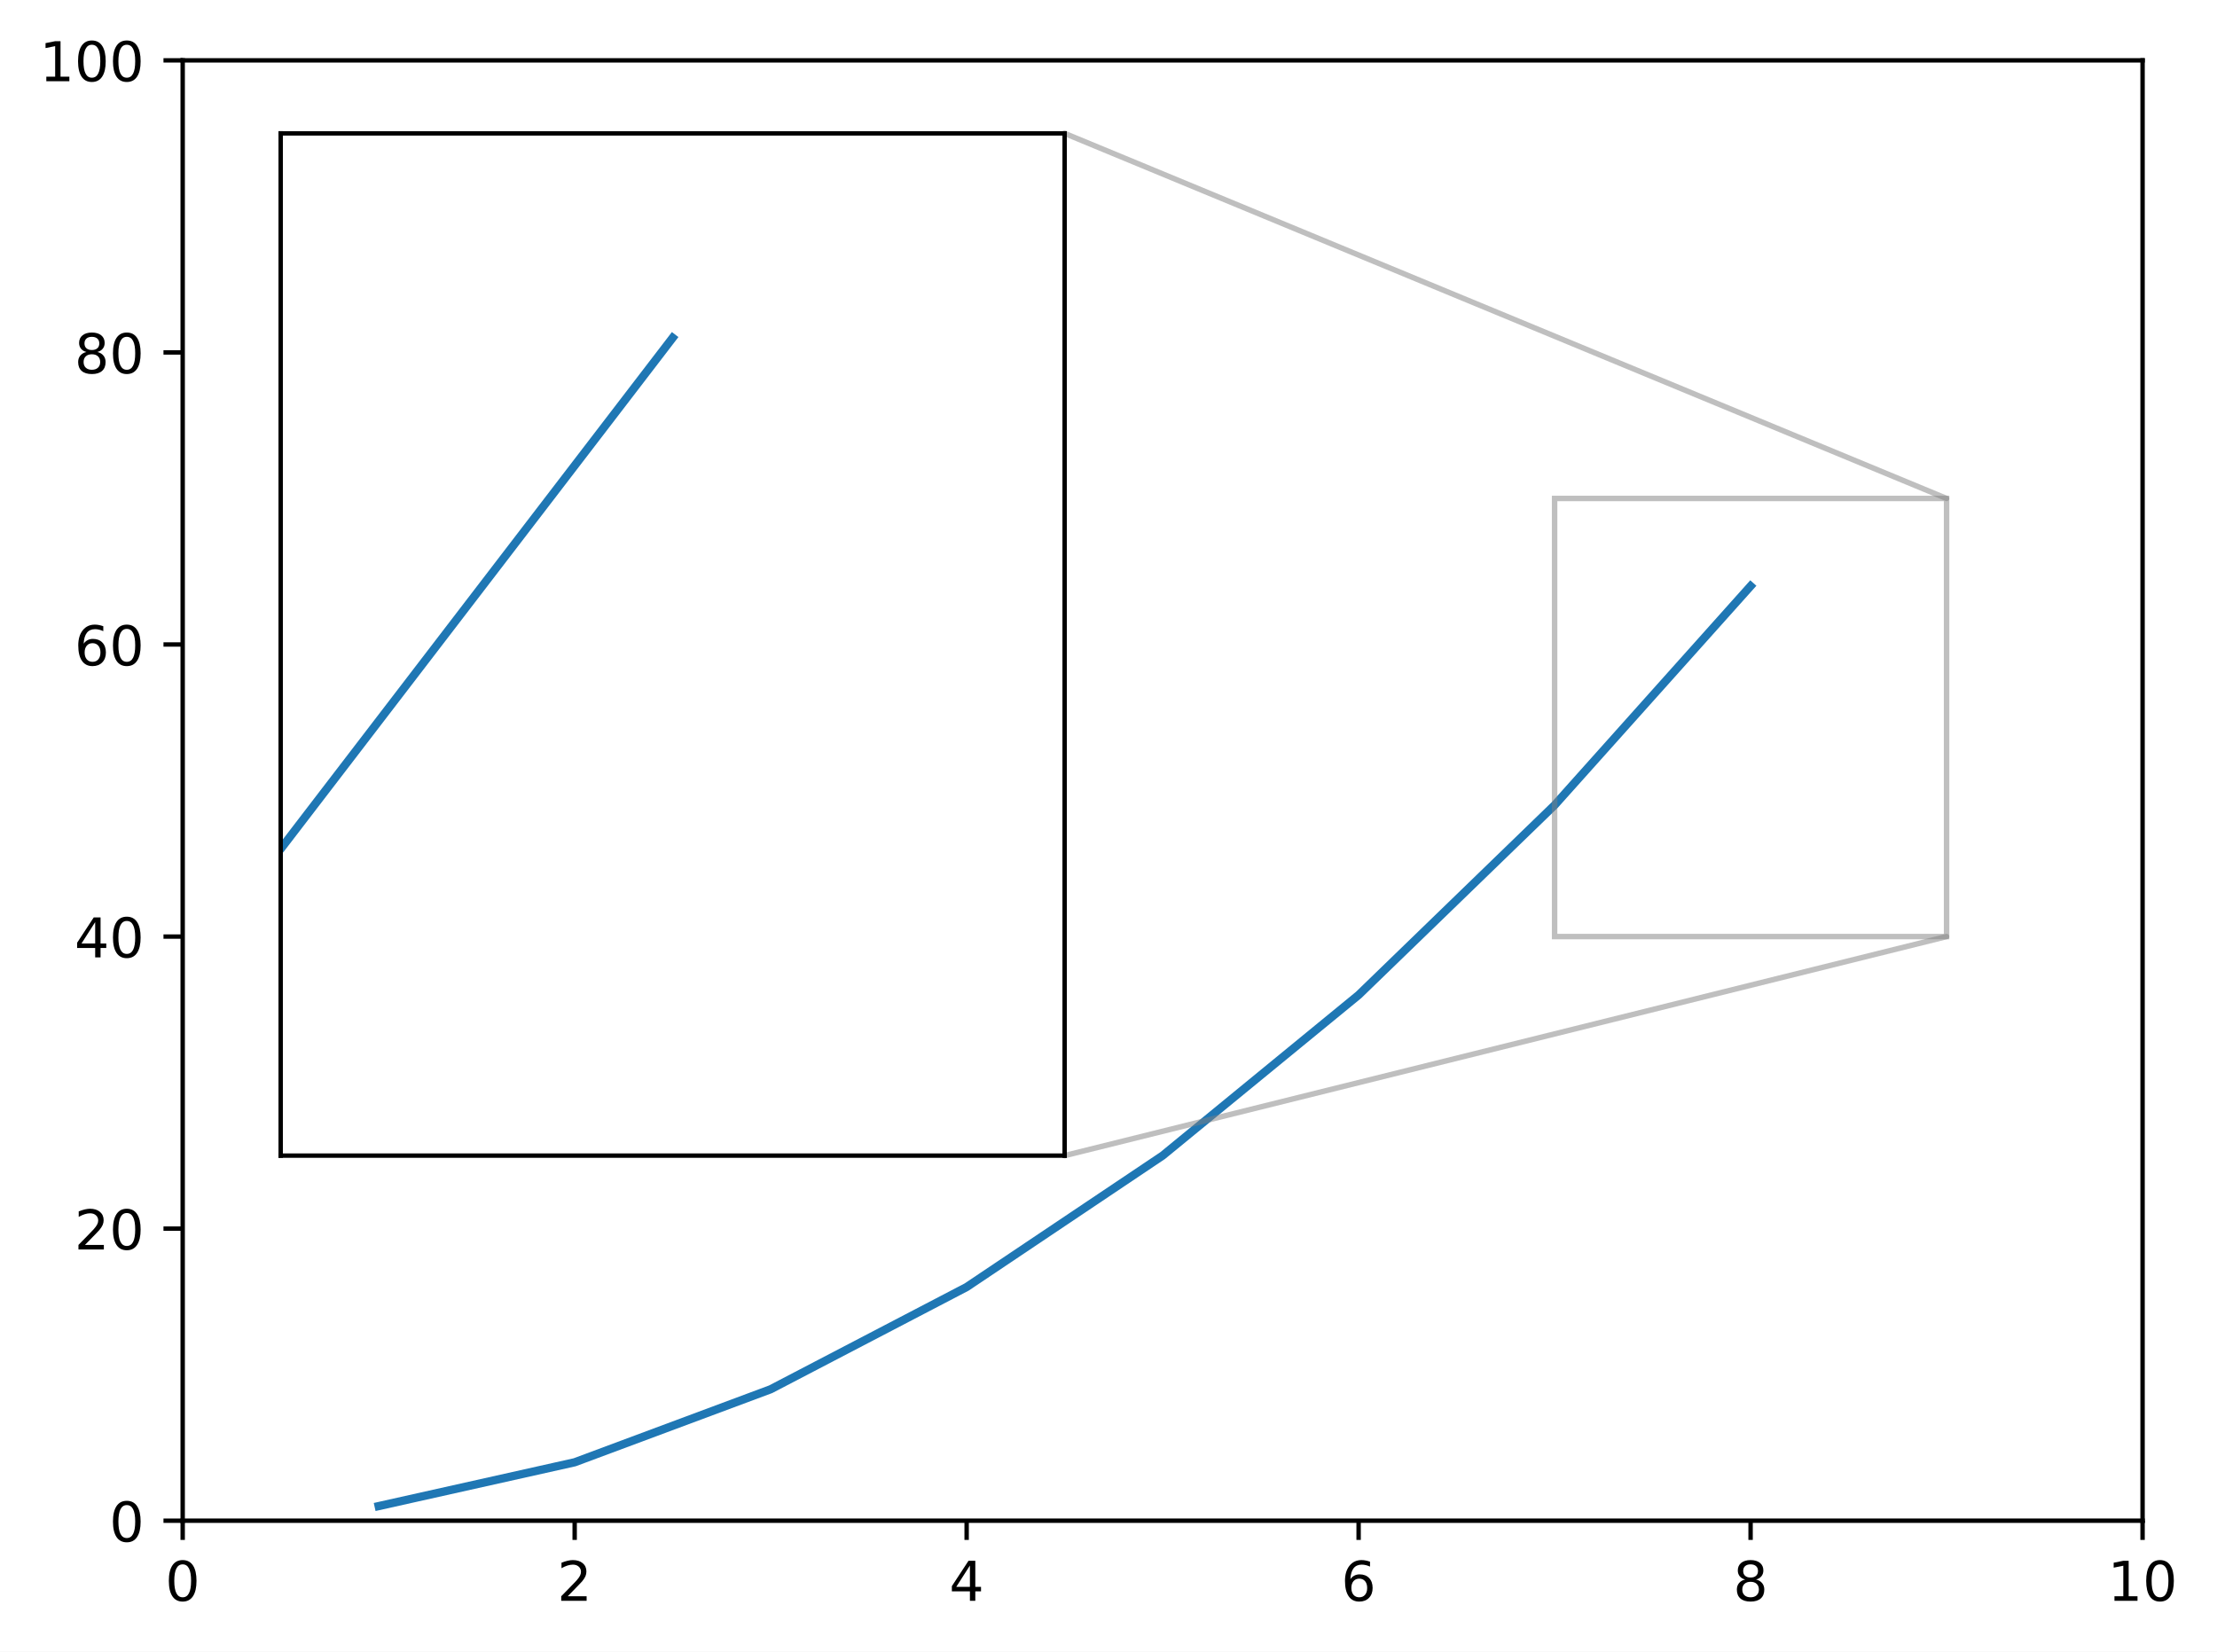
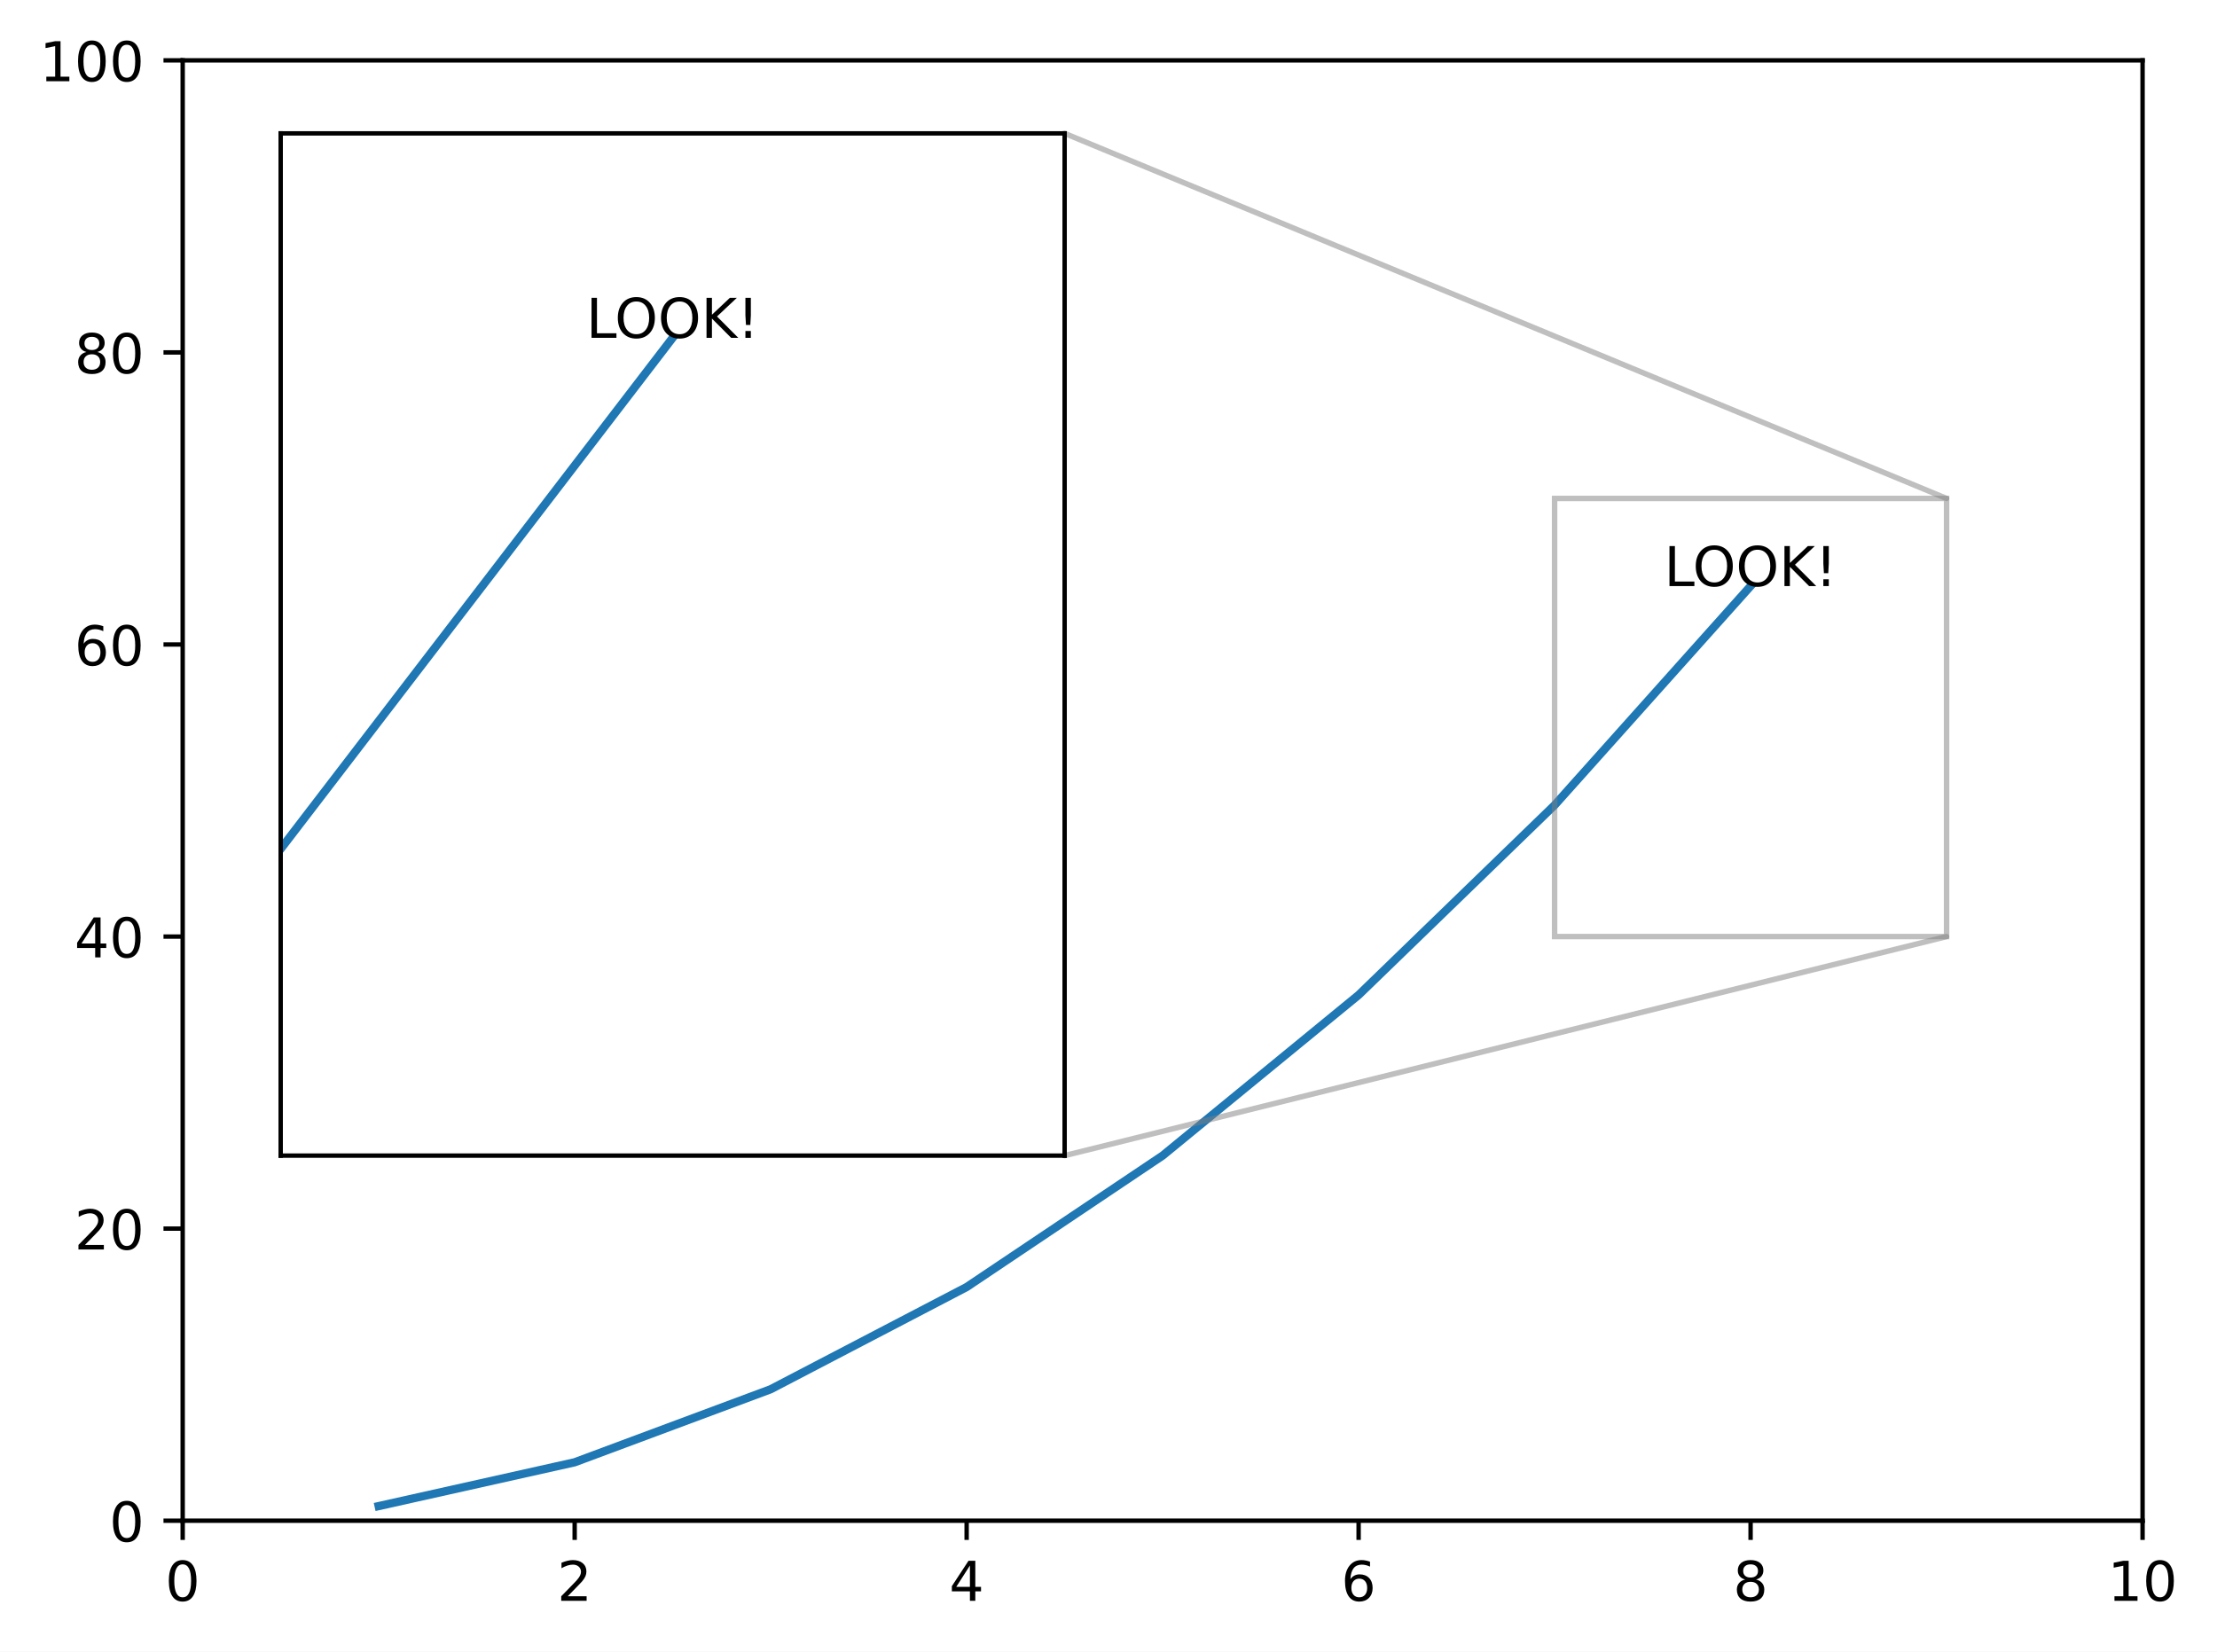
<svg xmlns="http://www.w3.org/2000/svg" xmlns:xlink="http://www.w3.org/1999/xlink" width="403.97pt" height="300.989pt" viewBox="0 0 403.97 300.989" version="1.1">
  <defs>
    <style type="text/css">*{stroke-linejoin: round; stroke-linecap: butt}</style>
  </defs>
  <g id="figure_1">
    <g id="patch_1">
      <path d="M 0 300.989  L 403.97 300.989  L 403.97 0  L 0 0  z " style="fill: #ffffff" />
    </g>
    <g id="axes_1">
      <g id="patch_2">
        <path d="M 33.288 277.111  L 390.408 277.111  L 390.408 10.999  L 33.288 10.999  z " style="fill: #ffffff" />
      </g>
      <g id="matplotlib.axis_1">
        <g id="xtick_1">
          <g id="line2d_1">
            <defs>
-               <path id="m16ae0873fc" d="M 0 0  L 0 3.5  " style="stroke: #000000; stroke-width: 0.8" />
+               <path id="m60c19b2938" d="M 0 0  L 0 3.5  " style="stroke: #000000; stroke-width: 0.8" />
            </defs>
            <g>
-               <use xlink:href="#m16ae0873fc" x="33.288" y="277.111" style="stroke: #000000; stroke-width: 0.8" />
+               <use xlink:href="#m60c19b2938" x="33.288" y="277.111" style="stroke: #000000; stroke-width: 0.8" />
            </g>
          </g>
          <g id="text_1">
            <g transform="translate(30.10625 291.7097) scale(0.1 -0.1)">
              <defs>
                <path id="DejaVuSans-30" d="M 2034 4250  Q 1547 4250 1301 3770  Q 1056 3291 1056 2328  Q 1056 1369 1301 889  Q 1547 409 2034 409  Q 2525 409 2770 889  Q 3016 1369 3016 2328  Q 3016 3291 2770 3770  Q 2525 4250 2034 4250  z M 2034 4750  Q 2819 4750 3233 4129  Q 3647 3509 3647 2328  Q 3647 1150 3233 529  Q 2819 -91 2034 -91  Q 1250 -91 836 529  Q 422 1150 422 2328  Q 422 3509 836 4129  Q 1250 4750 2034 4750  z " transform="scale(0.015625)" />
              </defs>
              <use xlink:href="#DejaVuSans-30" />
            </g>
          </g>
        </g>
        <g id="xtick_2">
          <g id="line2d_2">
            <g>
-               <use xlink:href="#m16ae0873fc" x="104.712" y="277.111" style="stroke: #000000; stroke-width: 0.8" />
+               <use xlink:href="#m60c19b2938" x="104.712" y="277.111" style="stroke: #000000; stroke-width: 0.8" />
            </g>
          </g>
          <g id="text_2">
            <g transform="translate(101.5302 291.7097) scale(0.1 -0.1)">
              <defs>
                <path id="DejaVuSans-32" d="M 1228 531  L 3431 531  L 3431 0  L 469 0  L 469 531  Q 828 903 1448 1529  Q 2069 2156 2228 2338  Q 2531 2678 2651 2914  Q 2772 3150 2772 3378  Q 2772 3750 2511 3984  Q 2250 4219 1831 4219  Q 1534 4219 1204 4116  Q 875 4013 500 3803  L 500 4441  Q 881 4594 1212 4672  Q 1544 4750 1819 4750  Q 2544 4750 2975 4387  Q 3406 4025 3406 3419  Q 3406 3131 3298 2873  Q 3191 2616 2906 2266  Q 2828 2175 2409 1742  Q 1991 1309 1228 531  z " transform="scale(0.015625)" />
              </defs>
              <use xlink:href="#DejaVuSans-32" />
            </g>
          </g>
        </g>
        <g id="xtick_3">
          <g id="line2d_3">
            <g>
-               <use xlink:href="#m16ae0873fc" x="176.136" y="277.111" style="stroke: #000000; stroke-width: 0.8" />
+               <use xlink:href="#m60c19b2938" x="176.136" y="277.111" style="stroke: #000000; stroke-width: 0.8" />
            </g>
          </g>
          <g id="text_3">
            <g transform="translate(172.9543 291.7097) scale(0.1 -0.1)">
              <defs>
                <path id="DejaVuSans-34" d="M 2419 4116  L 825 1625  L 2419 1625  L 2419 4116  z M 2253 4666  L 3047 4666  L 3047 1625  L 3713 1625  L 3713 1100  L 3047 1100  L 3047 0  L 2419 0  L 2419 1100  L 313 1100  L 313 1709  L 2253 4666  z " transform="scale(0.015625)" />
              </defs>
              <use xlink:href="#DejaVuSans-34" />
            </g>
          </g>
        </g>
        <g id="xtick_4">
          <g id="line2d_4">
            <g>
-               <use xlink:href="#m16ae0873fc" x="247.56" y="277.111" style="stroke: #000000; stroke-width: 0.8" />
+               <use xlink:href="#m60c19b2938" x="247.56" y="277.111" style="stroke: #000000; stroke-width: 0.8" />
            </g>
          </g>
          <g id="text_4">
            <g transform="translate(244.3783 291.7097) scale(0.1 -0.1)">
              <defs>
                <path id="DejaVuSans-36" d="M 2113 2584  Q 1688 2584 1439 2293  Q 1191 2003 1191 1497  Q 1191 994 1439 701  Q 1688 409 2113 409  Q 2538 409 2786 701  Q 3034 994 3034 1497  Q 3034 2003 2786 2293  Q 2538 2584 2113 2584  z M 3366 4563  L 3366 3988  Q 3128 4100 2886 4159  Q 2644 4219 2406 4219  Q 1781 4219 1451 3797  Q 1122 3375 1075 2522  Q 1259 2794 1537 2939  Q 1816 3084 2150 3084  Q 2853 3084 3261 2657  Q 3669 2231 3669 1497  Q 3669 778 3244 343  Q 2819 -91 2113 -91  Q 1303 -91 875 529  Q 447 1150 447 2328  Q 447 3434 972 4092  Q 1497 4750 2381 4750  Q 2619 4750 2861 4703  Q 3103 4656 3366 4563  z " transform="scale(0.015625)" />
              </defs>
              <use xlink:href="#DejaVuSans-36" />
            </g>
          </g>
        </g>
        <g id="xtick_5">
          <g id="line2d_5">
            <g>
-               <use xlink:href="#m16ae0873fc" x="318.983" y="277.111" style="stroke: #000000; stroke-width: 0.8" />
+               <use xlink:href="#m60c19b2938" x="318.983" y="277.111" style="stroke: #000000; stroke-width: 0.8" />
            </g>
          </g>
          <g id="text_5">
            <g transform="translate(315.8023 291.7097) scale(0.1 -0.1)">
              <defs>
                <path id="DejaVuSans-38" d="M 2034 2216  Q 1584 2216 1326 1975  Q 1069 1734 1069 1313  Q 1069 891 1326 650  Q 1584 409 2034 409  Q 2484 409 2743 651  Q 3003 894 3003 1313  Q 3003 1734 2745 1975  Q 2488 2216 2034 2216  z M 1403 2484  Q 997 2584 770 2862  Q 544 3141 544 3541  Q 544 4100 942 4425  Q 1341 4750 2034 4750  Q 2731 4750 3128 4425  Q 3525 4100 3525 3541  Q 3525 3141 3298 2862  Q 3072 2584 2669 2484  Q 3125 2378 3379 2068  Q 3634 1759 3634 1313  Q 3634 634 3220 271  Q 2806 -91 2034 -91  Q 1263 -91 848 271  Q 434 634 434 1313  Q 434 1759 690 2068  Q 947 2378 1403 2484  z M 1172 3481  Q 1172 3119 1398 2916  Q 1625 2713 2034 2713  Q 2441 2713 2670 2916  Q 2900 3119 2900 3481  Q 2900 3844 2670 4047  Q 2441 4250 2034 4250  Q 1625 4250 1398 4047  Q 1172 3844 1172 3481  z " transform="scale(0.015625)" />
              </defs>
              <use xlink:href="#DejaVuSans-38" />
            </g>
          </g>
        </g>
        <g id="xtick_6">
          <g id="line2d_6">
            <g>
-               <use xlink:href="#m16ae0873fc" x="390.408" y="277.111" style="stroke: #000000; stroke-width: 0.8" />
+               <use xlink:href="#m60c19b2938" x="390.408" y="277.111" style="stroke: #000000; stroke-width: 0.8" />
            </g>
          </g>
          <g id="text_6">
            <g transform="translate(384.045 291.7097) scale(0.1 -0.1)">
              <defs>
                <path id="DejaVuSans-31" d="M 794 531  L 1825 531  L 1825 4091  L 703 3866  L 703 4441  L 1819 4666  L 2450 4666  L 2450 531  L 3481 531  L 3481 0  L 794 0  L 794 531  z " transform="scale(0.015625)" />
              </defs>
              <use xlink:href="#DejaVuSans-31" />
              <use xlink:href="#DejaVuSans-30" x="63.623" />
            </g>
          </g>
        </g>
      </g>
      <g id="matplotlib.axis_2">
        <g id="ytick_1">
          <g id="line2d_7">
            <defs>
-               <path id="ma74a10fd18" d="M 0 0  L -3.5 0  " style="stroke: #000000; stroke-width: 0.8" />
+               <path id="mfbe34fe4e6" d="M 0 0  L -3.5 0  " style="stroke: #000000; stroke-width: 0.8" />
            </defs>
            <g>
-               <use xlink:href="#ma74a10fd18" x="33.288" y="277.111" style="stroke: #000000; stroke-width: 0.8" />
+               <use xlink:href="#mfbe34fe4e6" x="33.288" y="277.111" style="stroke: #000000; stroke-width: 0.8" />
            </g>
          </g>
          <g id="text_7">
            <g transform="translate(19.925 280.9104) scale(0.1 -0.1)">
              <use xlink:href="#DejaVuSans-30" />
            </g>
          </g>
        </g>
        <g id="ytick_2">
          <g id="line2d_8">
            <g>
-               <use xlink:href="#ma74a10fd18" x="33.288" y="223.889" style="stroke: #000000; stroke-width: 0.8" />
+               <use xlink:href="#mfbe34fe4e6" x="33.288" y="223.889" style="stroke: #000000; stroke-width: 0.8" />
            </g>
          </g>
          <g id="text_8">
            <g transform="translate(13.5625 227.688) scale(0.1 -0.1)">
              <use xlink:href="#DejaVuSans-32" />
              <use xlink:href="#DejaVuSans-30" x="63.623" />
            </g>
          </g>
        </g>
        <g id="ytick_3">
          <g id="line2d_9">
            <g>
-               <use xlink:href="#ma74a10fd18" x="33.288" y="170.666" style="stroke: #000000; stroke-width: 0.8" />
+               <use xlink:href="#mfbe34fe4e6" x="33.288" y="170.666" style="stroke: #000000; stroke-width: 0.8" />
            </g>
          </g>
          <g id="text_9">
            <g transform="translate(13.5625 174.4656) scale(0.1 -0.1)">
              <use xlink:href="#DejaVuSans-34" />
              <use xlink:href="#DejaVuSans-30" x="63.623" />
            </g>
          </g>
        </g>
        <g id="ytick_4">
          <g id="line2d_10">
            <g>
-               <use xlink:href="#ma74a10fd18" x="33.288" y="117.444" style="stroke: #000000; stroke-width: 0.8" />
+               <use xlink:href="#mfbe34fe4e6" x="33.288" y="117.444" style="stroke: #000000; stroke-width: 0.8" />
            </g>
          </g>
          <g id="text_10">
            <g transform="translate(13.5625 121.2432) scale(0.1 -0.1)">
              <use xlink:href="#DejaVuSans-36" />
              <use xlink:href="#DejaVuSans-30" x="63.623" />
            </g>
          </g>
        </g>
        <g id="ytick_5">
          <g id="line2d_11">
            <g>
-               <use xlink:href="#ma74a10fd18" x="33.288" y="64.222" style="stroke: #000000; stroke-width: 0.8" />
+               <use xlink:href="#mfbe34fe4e6" x="33.288" y="64.222" style="stroke: #000000; stroke-width: 0.8" />
            </g>
          </g>
          <g id="text_11">
            <g transform="translate(13.5625 68.02084) scale(0.1 -0.1)">
              <use xlink:href="#DejaVuSans-38" />
              <use xlink:href="#DejaVuSans-30" x="63.623" />
            </g>
          </g>
        </g>
        <g id="ytick_6">
          <g id="line2d_12">
            <g>
-               <use xlink:href="#ma74a10fd18" x="33.288" y="10.999" style="stroke: #000000; stroke-width: 0.8" />
+               <use xlink:href="#mfbe34fe4e6" x="33.288" y="10.999" style="stroke: #000000; stroke-width: 0.8" />
            </g>
          </g>
          <g id="text_12">
            <g transform="translate(7.2 14.79844) scale(0.1 -0.1)">
              <use xlink:href="#DejaVuSans-31" />
              <use xlink:href="#DejaVuSans-30" x="63.623" />
              <use xlink:href="#DejaVuSans-30" x="127.246" />
            </g>
          </g>
        </g>
      </g>
      <g id="line2d_13">
-         <path d="M 68.999 274.45  L 104.712 266.467  L 140.423 253.161  L 176.136 234.533  L 211.847 210.583  L 247.56 181.311  L 283.272 146.716  L 318.983 106.8  " clip-path="url(#pb744112899)" style="fill: none; stroke: #1f77b4; stroke-width: 1.5; stroke-linecap: square" />
+         <path d="M 68.999 274.45  L 104.712 266.467  L 140.423 253.161  L 176.136 234.533  L 211.847 210.583  L 247.56 181.311  L 283.272 146.716  L 318.983 106.8  " clip-path="url(#p5a0fe6772f)" style="fill: none; stroke: #1f77b4; stroke-width: 1.5; stroke-linecap: square" />
      </g>
      <g id="patch_3">
        <path d="M 33.288 277.111  L 33.288 10.999  " style="fill: none; stroke: #000000; stroke-width: 0.8; stroke-linejoin: miter; stroke-linecap: square" />
      </g>
      <g id="patch_4">
        <path d="M 390.408 277.111  L 390.408 10.999  " style="fill: none; stroke: #000000; stroke-width: 0.8; stroke-linejoin: miter; stroke-linecap: square" />
      </g>
      <g id="patch_5">
        <path d="M 33.288 277.111  L 390.408 277.111  " style="fill: none; stroke: #000000; stroke-width: 0.8; stroke-linejoin: miter; stroke-linecap: square" />
      </g>
      <g id="patch_6">
        <path d="M 33.288 10.999  L 390.408 10.999  " style="fill: none; stroke: #000000; stroke-width: 0.8; stroke-linejoin: miter; stroke-linecap: square" />
      </g>
+       <g id="text_13">
+         <g transform="translate(303.2233 106.7995) scale(0.1 -0.1)">
+           <defs>
+             <path id="DejaVuSans-4c" d="M 628 4666  L 1259 4666  L 1259 531  L 3531 531  L 3531 0  L 628 0  L 628 4666  z " transform="scale(0.015625)" />
+             <path id="DejaVuSans-4f" d="M 2522 4238  Q 1834 4238 1429 3725  Q 1025 3213 1025 2328  Q 1025 1447 1429 934  Q 1834 422 2522 422  Q 3209 422 3611 934  Q 4013 1447 4013 2328  Q 4013 3213 3611 3725  Q 3209 4238 2522 4238  z M 2522 4750  Q 3503 4750 4090 4092  Q 4678 3434 4678 2328  Q 4678 1225 4090 567  Q 3503 -91 2522 -91  Q 1538 -91 948 565  Q 359 1222 359 2328  Q 359 3434 948 4092  Q 1538 4750 2522 4750  z " transform="scale(0.015625)" />
+             <path id="DejaVuSans-4b" d="M 628 4666  L 1259 4666  L 1259 2694  L 3353 4666  L 4166 4666  L 1850 2491  L 4331 0  L 3500 0  L 1259 2247  L 1259 0  L 628 0  L 628 4666  z " transform="scale(0.015625)" />
+             <path id="DejaVuSans-21" d="M 966 794  L 1600 794  L 1600 0  L 966 0  L 966 794  z M 966 4666  L 1600 4666  L 1600 2619  L 1538 1503  L 1031 1503  L 966 2619  L 966 4666  z " transform="scale(0.015625)" />
+           </defs>
+           <use xlink:href="#DejaVuSans-4c" />
+           <use xlink:href="#DejaVuSans-4f" x="52.088" />
+           <use xlink:href="#DejaVuSans-4f" x="130.799" />
+           <use xlink:href="#DejaVuSans-4b" x="209.51" />
+           <use xlink:href="#DejaVuSans-21" x="275.086" />
+         </g>
+       </g>
      <g id="patch_7">
-         <path d="M 283.272 170.666  L 354.695 170.666  L 354.695 90.833  L 283.272 90.833  L 283.272 170.666  z " clip-path="url(#pb744112899)" style="fill: none; opacity: 0.5; stroke: #808080; stroke-linejoin: miter" />
+         <path d="M 283.272 170.666  L 354.695 170.666  L 354.695 90.833  L 283.272 90.833  L 283.272 170.666  z " clip-path="url(#p5a0fe6772f)" style="fill: none; opacity: 0.5; stroke: #808080; stroke-linejoin: miter" />
      </g>
      <g id="patch_8">
        <path d="M 193.992 210.583  Q 274.344 190.625 354.695 170.666  " style="fill: none; opacity: 0.5; stroke: #808080; stroke-linecap: round" />
      </g>
      <g id="patch_9">
        <path d="M 193.992 24.305  Q 274.344 57.569 354.695 90.833  " style="fill: none; opacity: 0.5; stroke: #808080; stroke-linecap: round" />
      </g>
      <g id="axes_2">
        <g id="patch_10">
          <path d="M 51.144 210.583  L 193.992 210.583  L 193.992 24.305  L 51.144 24.305  z " style="fill: #ffffff" />
        </g>
        <g id="matplotlib.axis_3" />
        <g id="matplotlib.axis_4" />
        <g id="line2d_14">
-           <path d="M -1 213.63  L 51.144 154.7  L 122.567 61.56  " clip-path="url(#p081e713855)" style="fill: none; stroke: #1f77b4; stroke-width: 1.5; stroke-linecap: square" />
+           <path d="M -1 213.63  L 51.144 154.7  L 122.567 61.56  " clip-path="url(#pf496cd73e8)" style="fill: none; stroke: #1f77b4; stroke-width: 1.5; stroke-linecap: square" />
        </g>
        <g id="patch_11">
          <path d="M 51.144 210.583  L 51.144 24.305  " style="fill: none; stroke: #000000; stroke-width: 0.8; stroke-linejoin: miter; stroke-linecap: square" />
        </g>
        <g id="patch_12">
          <path d="M 193.992 210.583  L 193.992 24.305  " style="fill: none; stroke: #000000; stroke-width: 0.8; stroke-linejoin: miter; stroke-linecap: square" />
        </g>
        <g id="patch_13">
          <path d="M 51.144 210.583  L 193.992 210.583  " style="fill: none; stroke: #000000; stroke-width: 0.8; stroke-linejoin: miter; stroke-linecap: square" />
        </g>
        <g id="patch_14">
          <path d="M 51.144 24.305  L 193.992 24.305  " style="fill: none; stroke: #000000; stroke-width: 0.8; stroke-linejoin: miter; stroke-linecap: square" />
+         </g>
+         <g id="text_14">
+           <g transform="translate(106.8073 61.5605) scale(0.1 -0.1)">
+             <use xlink:href="#DejaVuSans-4c" />
+             <use xlink:href="#DejaVuSans-4f" x="52.088" />
+             <use xlink:href="#DejaVuSans-4f" x="130.799" />
+             <use xlink:href="#DejaVuSans-4b" x="209.51" />
+             <use xlink:href="#DejaVuSans-21" x="275.086" />
+           </g>
        </g>
      </g>
    </g>
  </g>
  <defs>
-     <clipPath id="pb744112899">
+     <clipPath id="p5a0fe6772f">
      <rect x="33.288" y="10.999" width="357.12" height="266.112" />
    </clipPath>
-     <clipPath id="p081e713855">
+     <clipPath id="pf496cd73e8">
      <rect x="51.144" y="24.305" width="142.848" height="186.278" />
    </clipPath>
  </defs>
</svg>
